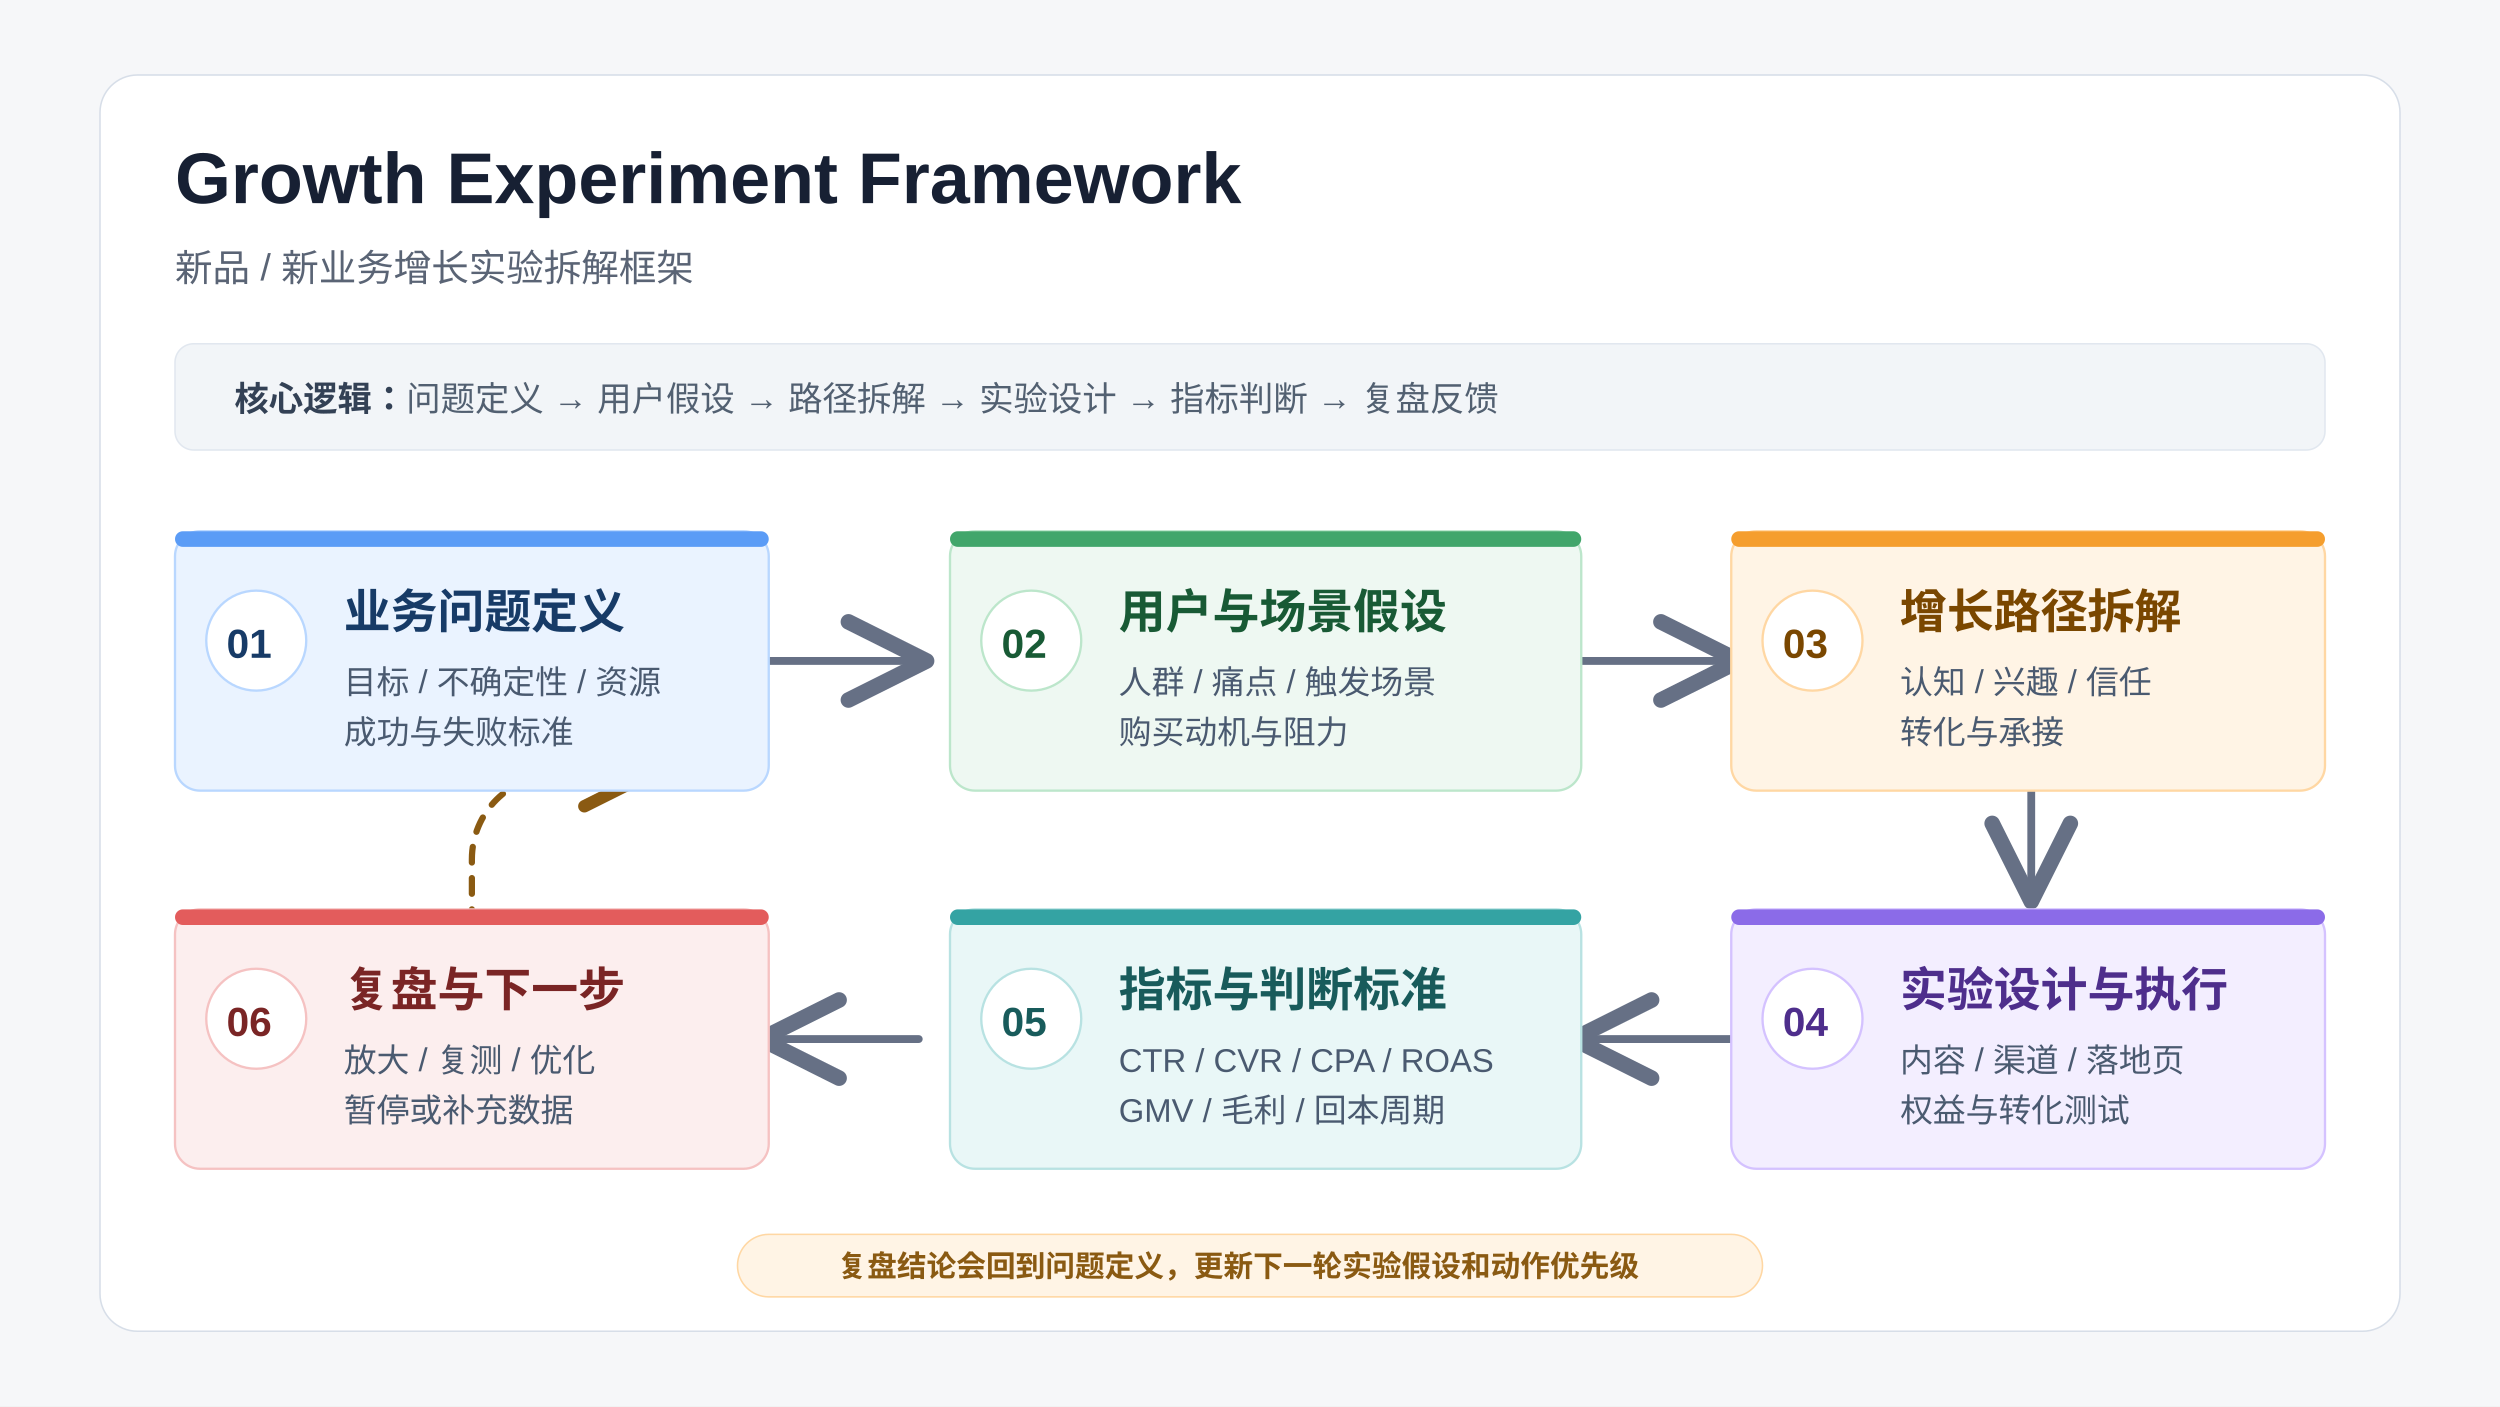
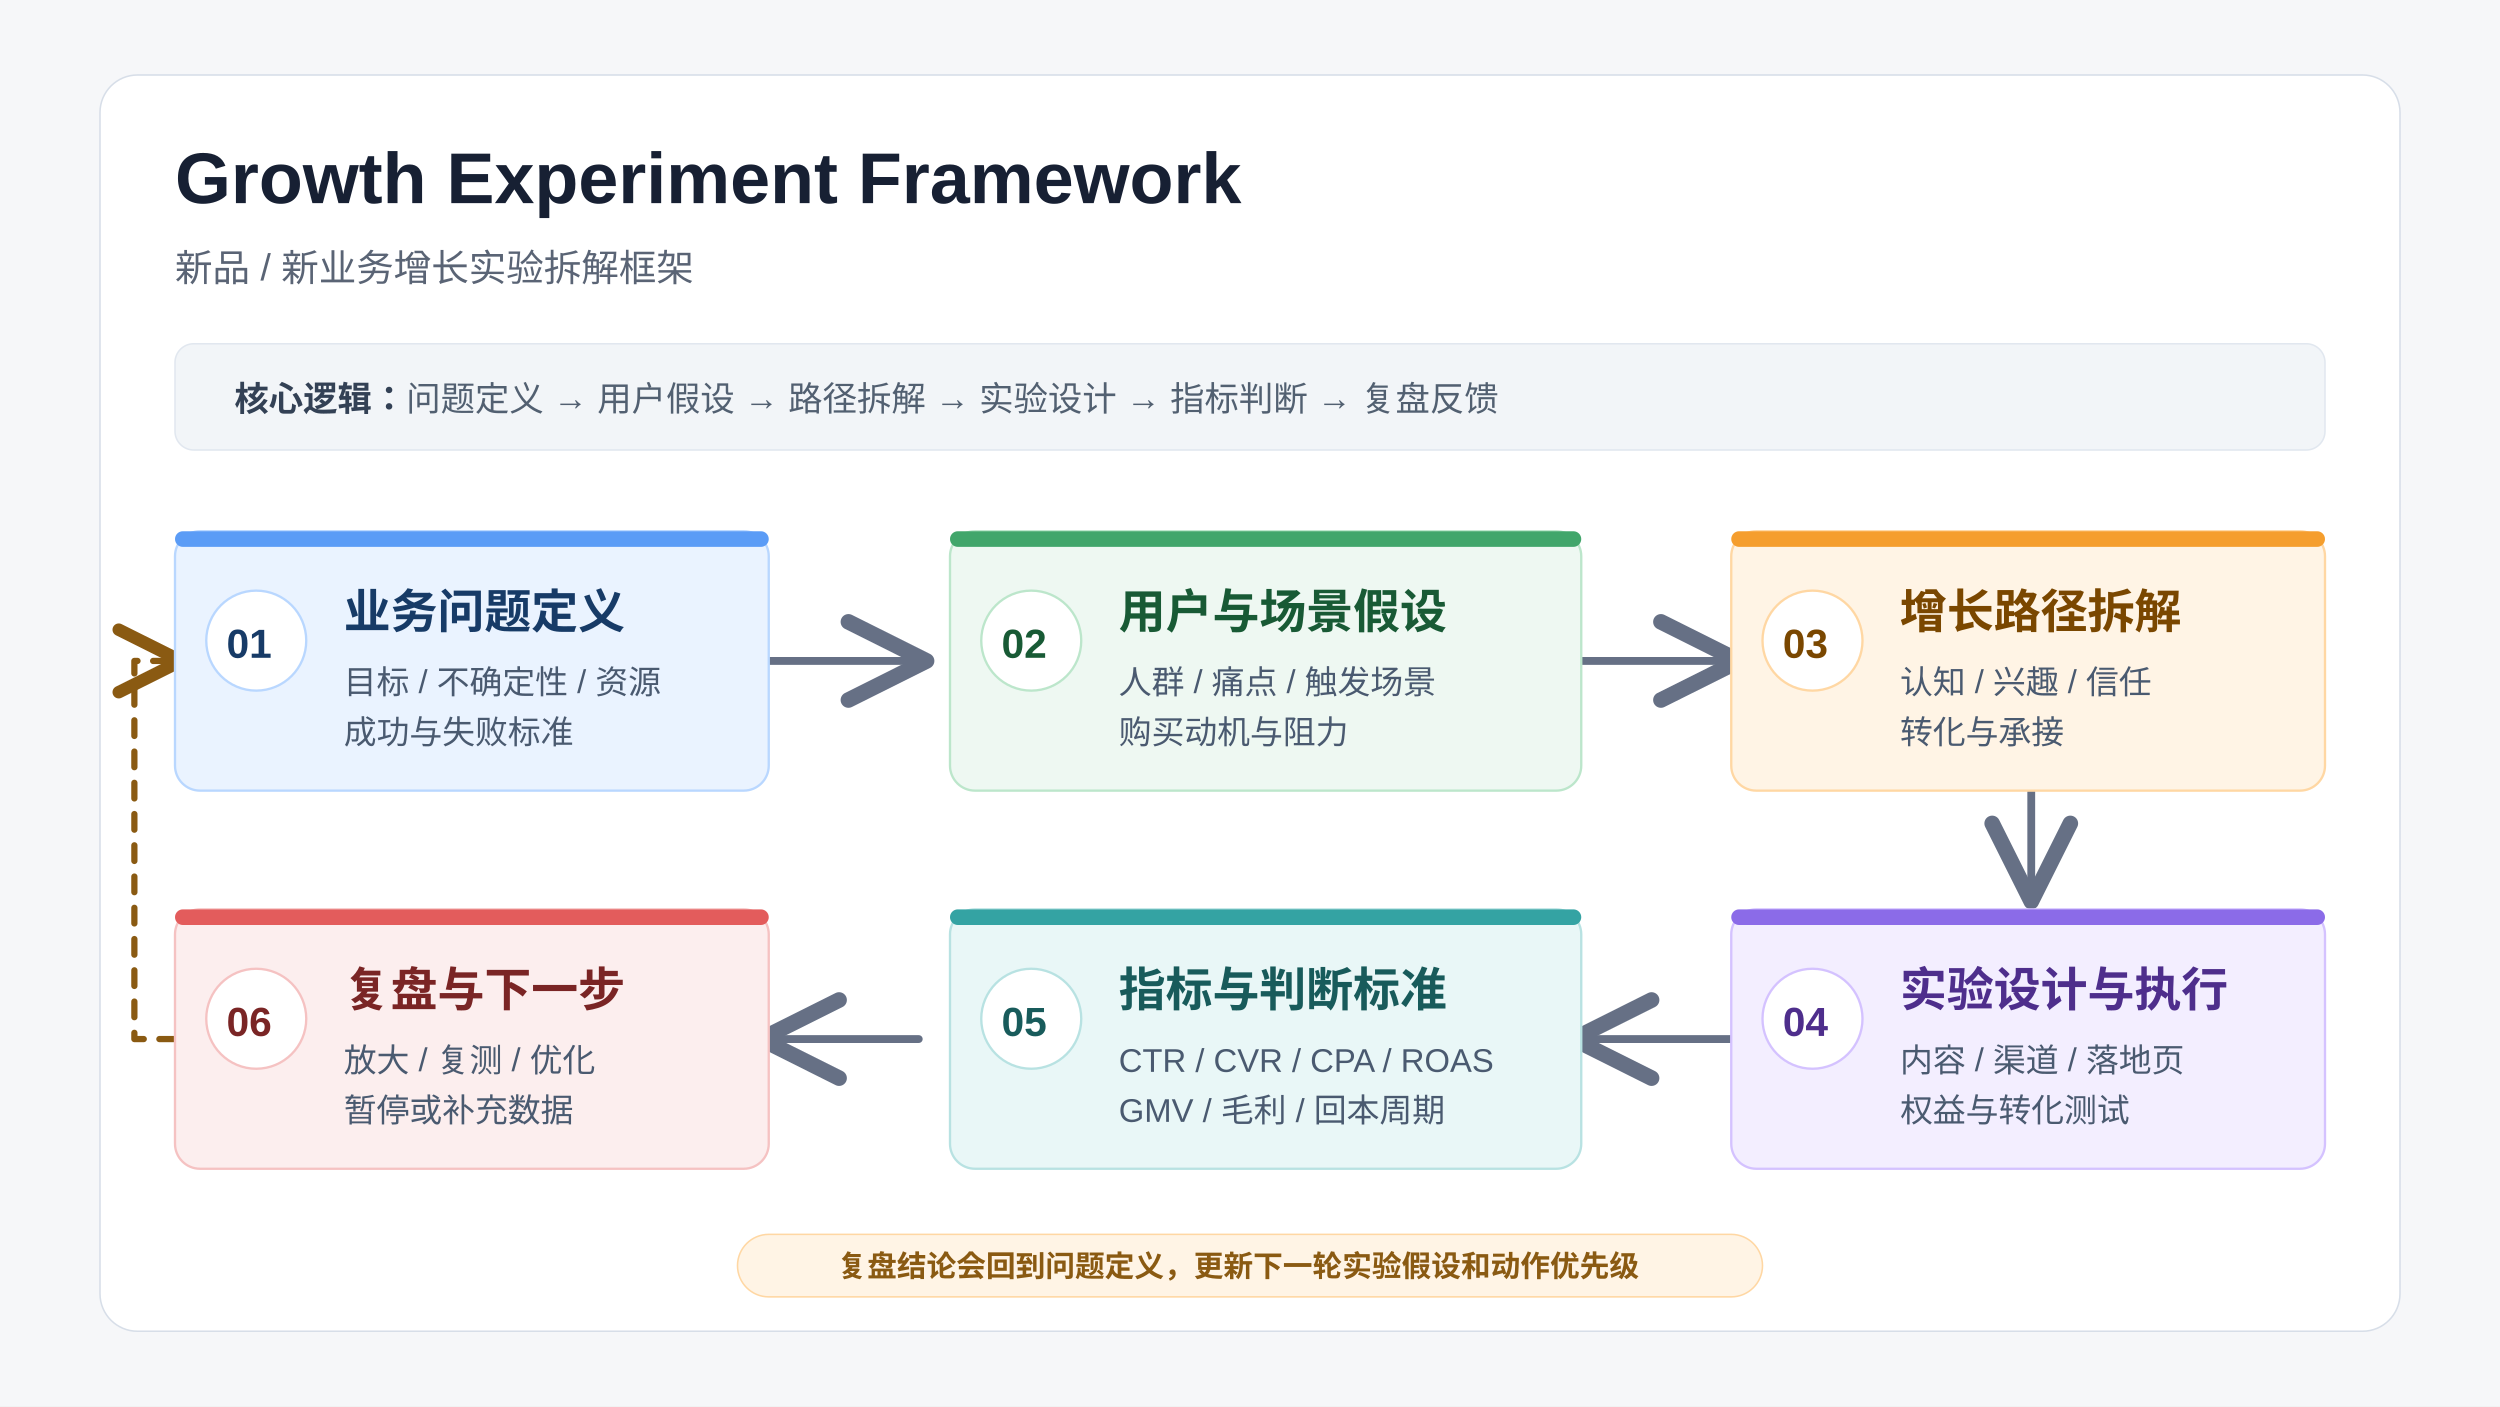
<svg xmlns="http://www.w3.org/2000/svg" width="1600" height="900" viewBox="0 0 1600 900" fill="none">
  <defs>
    <marker id="arrow" markerWidth="12" markerHeight="12" refX="10" refY="6" orient="auto" markerUnits="strokeWidth">
      <path d="M1 1L11 6L1 11" fill="none" stroke="#667085" stroke-width="2" stroke-linecap="round" stroke-linejoin="round" />
    </marker>
    <marker id="feedback-arrow" markerWidth="12" markerHeight="12" refX="10" refY="6" orient="auto" markerUnits="strokeWidth">
      <path d="M1 1L11 6L1 11" fill="none" stroke="#8A5A12" stroke-width="2" stroke-linecap="round" stroke-linejoin="round" />
    </marker>
  </defs>
  <rect width="1600" height="900" fill="#F6F7F9" />
  <rect x="64" y="48" width="1472" height="804" rx="24" fill="#FFFFFF" stroke="#D7DEE8" />
  <text x="112" y="130" fill="#172033" font-family="Arial, sans-serif" font-size="46" font-weight="700">Growth Experiment Framework</text>
  <text x="112" y="180" fill="#5A6475" font-family="Arial, sans-serif" font-size="24">新品 / 新业务增长实验拆解框架</text>
  <rect x="112" y="220" width="1376" height="68" rx="12" fill="#F2F5F8" stroke="#E1E7EF" />
  <text x="150" y="263" fill="#334155" font-family="Arial, sans-serif" font-size="22" font-weight="700">核心逻辑：</text>
  <text x="260" y="263" fill="#526071" font-family="Arial, sans-serif" font-size="22">问题定义 → 用户假设 → 路径拆解 → 实验设计 → 指标判断 → 复盘反馈</text>
  <g stroke="#667085" stroke-width="5" stroke-linecap="round">
    <line x1="492" y1="423" x2="588" y2="423" marker-end="url(#arrow)" />
    <line x1="1012" y1="423" x2="1108" y2="423" marker-end="url(#arrow)" />
    <line x1="1300" y1="505" x2="1300" y2="572" marker-end="url(#arrow)" />
    <line x1="1108" y1="665" x2="1012" y2="665" marker-end="url(#arrow)" />
    <line x1="588" y1="665" x2="492" y2="665" marker-end="url(#arrow)" />
  </g>
-   <path d="M302 592V550C302 520 326 496 356 496H410" stroke="#8A5A12" stroke-width="4" stroke-linecap="round" stroke-dasharray="10 10" marker-end="url(#feedback-arrow)" />
+   <path d="M112 665H86V423H112" stroke="#8A5A12" stroke-width="4" stroke-linecap="round" stroke-linejoin="round" stroke-dasharray="10 10" marker-end="url(#feedback-arrow)" />
  <g>
    <rect x="112" y="340" width="380" height="166" rx="16" fill="#EAF3FF" stroke="#B9D7FF" stroke-width="1.5" />
    <rect x="112" y="340" width="380" height="10" rx="5" fill="#5B9CF6" />
    <circle cx="164" cy="410" r="32" fill="#FFFFFF" stroke="#B9D7FF" stroke-width="1.5" />
    <text x="145" y="421" fill="#173B67" font-family="Arial, sans-serif" font-size="26" font-weight="700">01</text>
    <text x="220" y="402" fill="#173B67" font-family="Arial, sans-serif" font-size="30" font-weight="700">业务问题定义</text>
    <text x="220" y="444" fill="#4A5A70" font-family="Arial, sans-serif" font-size="21">目标 / 不确定性 / 资源</text>
    <text x="220" y="476" fill="#4A5A70" font-family="Arial, sans-serif" font-size="21">成功与失败标准</text>
  </g>
  <g>
    <rect x="608" y="340" width="404" height="166" rx="16" fill="#EEF8F2" stroke="#BCE6CB" stroke-width="1.5" />
    <rect x="608" y="340" width="404" height="10" rx="5" fill="#41A66B" />
    <circle cx="660" cy="410" r="32" fill="#FFFFFF" stroke="#BCE6CB" stroke-width="1.5" />
    <text x="641" y="421" fill="#185A35" font-family="Arial, sans-serif" font-size="26" font-weight="700">02</text>
    <text x="716" y="402" fill="#185A35" font-family="Arial, sans-serif" font-size="30" font-weight="700">用户与场景假设</text>
    <text x="716" y="444" fill="#4A5A70" font-family="Arial, sans-serif" font-size="21">人群 / 痛点 / 触发场景</text>
    <text x="716" y="476" fill="#4A5A70" font-family="Arial, sans-serif" font-size="21">购买动机与阻力</text>
  </g>
  <g>
    <rect x="1108" y="340" width="380" height="166" rx="16" fill="#FFF4E5" stroke="#FFD7A3" stroke-width="1.5" />
    <rect x="1108" y="340" width="380" height="10" rx="5" fill="#F59E2E" />
    <circle cx="1160" cy="410" r="32" fill="#FFFFFF" stroke="#FFD7A3" stroke-width="1.5" />
    <text x="1141" y="421" fill="#7A4700" font-family="Arial, sans-serif" font-size="26" font-weight="700">03</text>
    <text x="1216" y="402" fill="#7A4700" font-family="Arial, sans-serif" font-size="30" font-weight="700">增长路径拆解</text>
    <text x="1216" y="444" fill="#4A5A70" font-family="Arial, sans-serif" font-size="21">认知 / 兴趣 / 信任</text>
    <text x="1216" y="476" fill="#4A5A70" font-family="Arial, sans-serif" font-size="21">转化与承接</text>
  </g>
  <g>
    <rect x="1108" y="582" width="380" height="166" rx="16" fill="#F3EEFF" stroke="#D4C2FF" stroke-width="1.5" />
    <rect x="1108" y="582" width="380" height="10" rx="5" fill="#8B6BE8" />
    <circle cx="1160" cy="652" r="32" fill="#FFFFFF" stroke="#D4C2FF" stroke-width="1.5" />
    <text x="1141" y="663" fill="#4E2E8C" font-family="Arial, sans-serif" font-size="26" font-weight="700">04</text>
    <text x="1216" y="644" fill="#4E2E8C" font-family="Arial, sans-serif" font-size="30" font-weight="700">实验设计与执行</text>
    <text x="1216" y="686" fill="#4A5A70" font-family="Arial, sans-serif" font-size="21">内容 / 渠道 / 落地页</text>
    <text x="1216" y="718" fill="#4A5A70" font-family="Arial, sans-serif" font-size="21">权益与转化测试</text>
  </g>
  <g>
    <rect x="608" y="582" width="404" height="166" rx="16" fill="#E9F7F7" stroke="#B8E2E2" stroke-width="1.5" />
    <rect x="608" y="582" width="404" height="10" rx="5" fill="#34A3A3" />
    <circle cx="660" cy="652" r="32" fill="#FFFFFF" stroke="#B8E2E2" stroke-width="1.5" />
    <text x="641" y="663" fill="#185B5B" font-family="Arial, sans-serif" font-size="26" font-weight="700">05</text>
    <text x="716" y="644" fill="#185B5B" font-family="Arial, sans-serif" font-size="30" font-weight="700">指标与判断标准</text>
    <text x="716" y="686" fill="#4A5A70" font-family="Arial, sans-serif" font-size="21">CTR / CVR / CPA / ROAS</text>
    <text x="716" y="718" fill="#4A5A70" font-family="Arial, sans-serif" font-size="21">GMV / 毛利 / 回本周期</text>
  </g>
  <g>
    <rect x="112" y="582" width="380" height="166" rx="16" fill="#FCEEEE" stroke="#F5C2C2" stroke-width="1.5" />
    <rect x="112" y="582" width="380" height="10" rx="5" fill="#E35C5C" />
    <circle cx="164" cy="652" r="32" fill="#FFFFFF" stroke="#F5C2C2" stroke-width="1.5" />
    <text x="145" y="663" fill="#7A2525" font-family="Arial, sans-serif" font-size="26" font-weight="700">06</text>
    <text x="220" y="644" fill="#7A2525" font-family="Arial, sans-serif" font-size="30" font-weight="700">复盘与下一步</text>
    <text x="220" y="686" fill="#4A5A70" font-family="Arial, sans-serif" font-size="21">放大 / 复测 / 优化</text>
    <text x="220" y="718" fill="#4A5A70" font-family="Arial, sans-serif" font-size="21">暂停或补充数据</text>
  </g>
  <rect x="472" y="790" width="656" height="40" rx="20" fill="#FFF4E5" stroke="#FFD7A3" />
  <text x="536" y="817" fill="#8A5A12" font-family="Arial, sans-serif" font-size="19" font-weight="700">复盘结论会回到问题定义，更新下一轮实验假设和动作优先级</text>
</svg>
